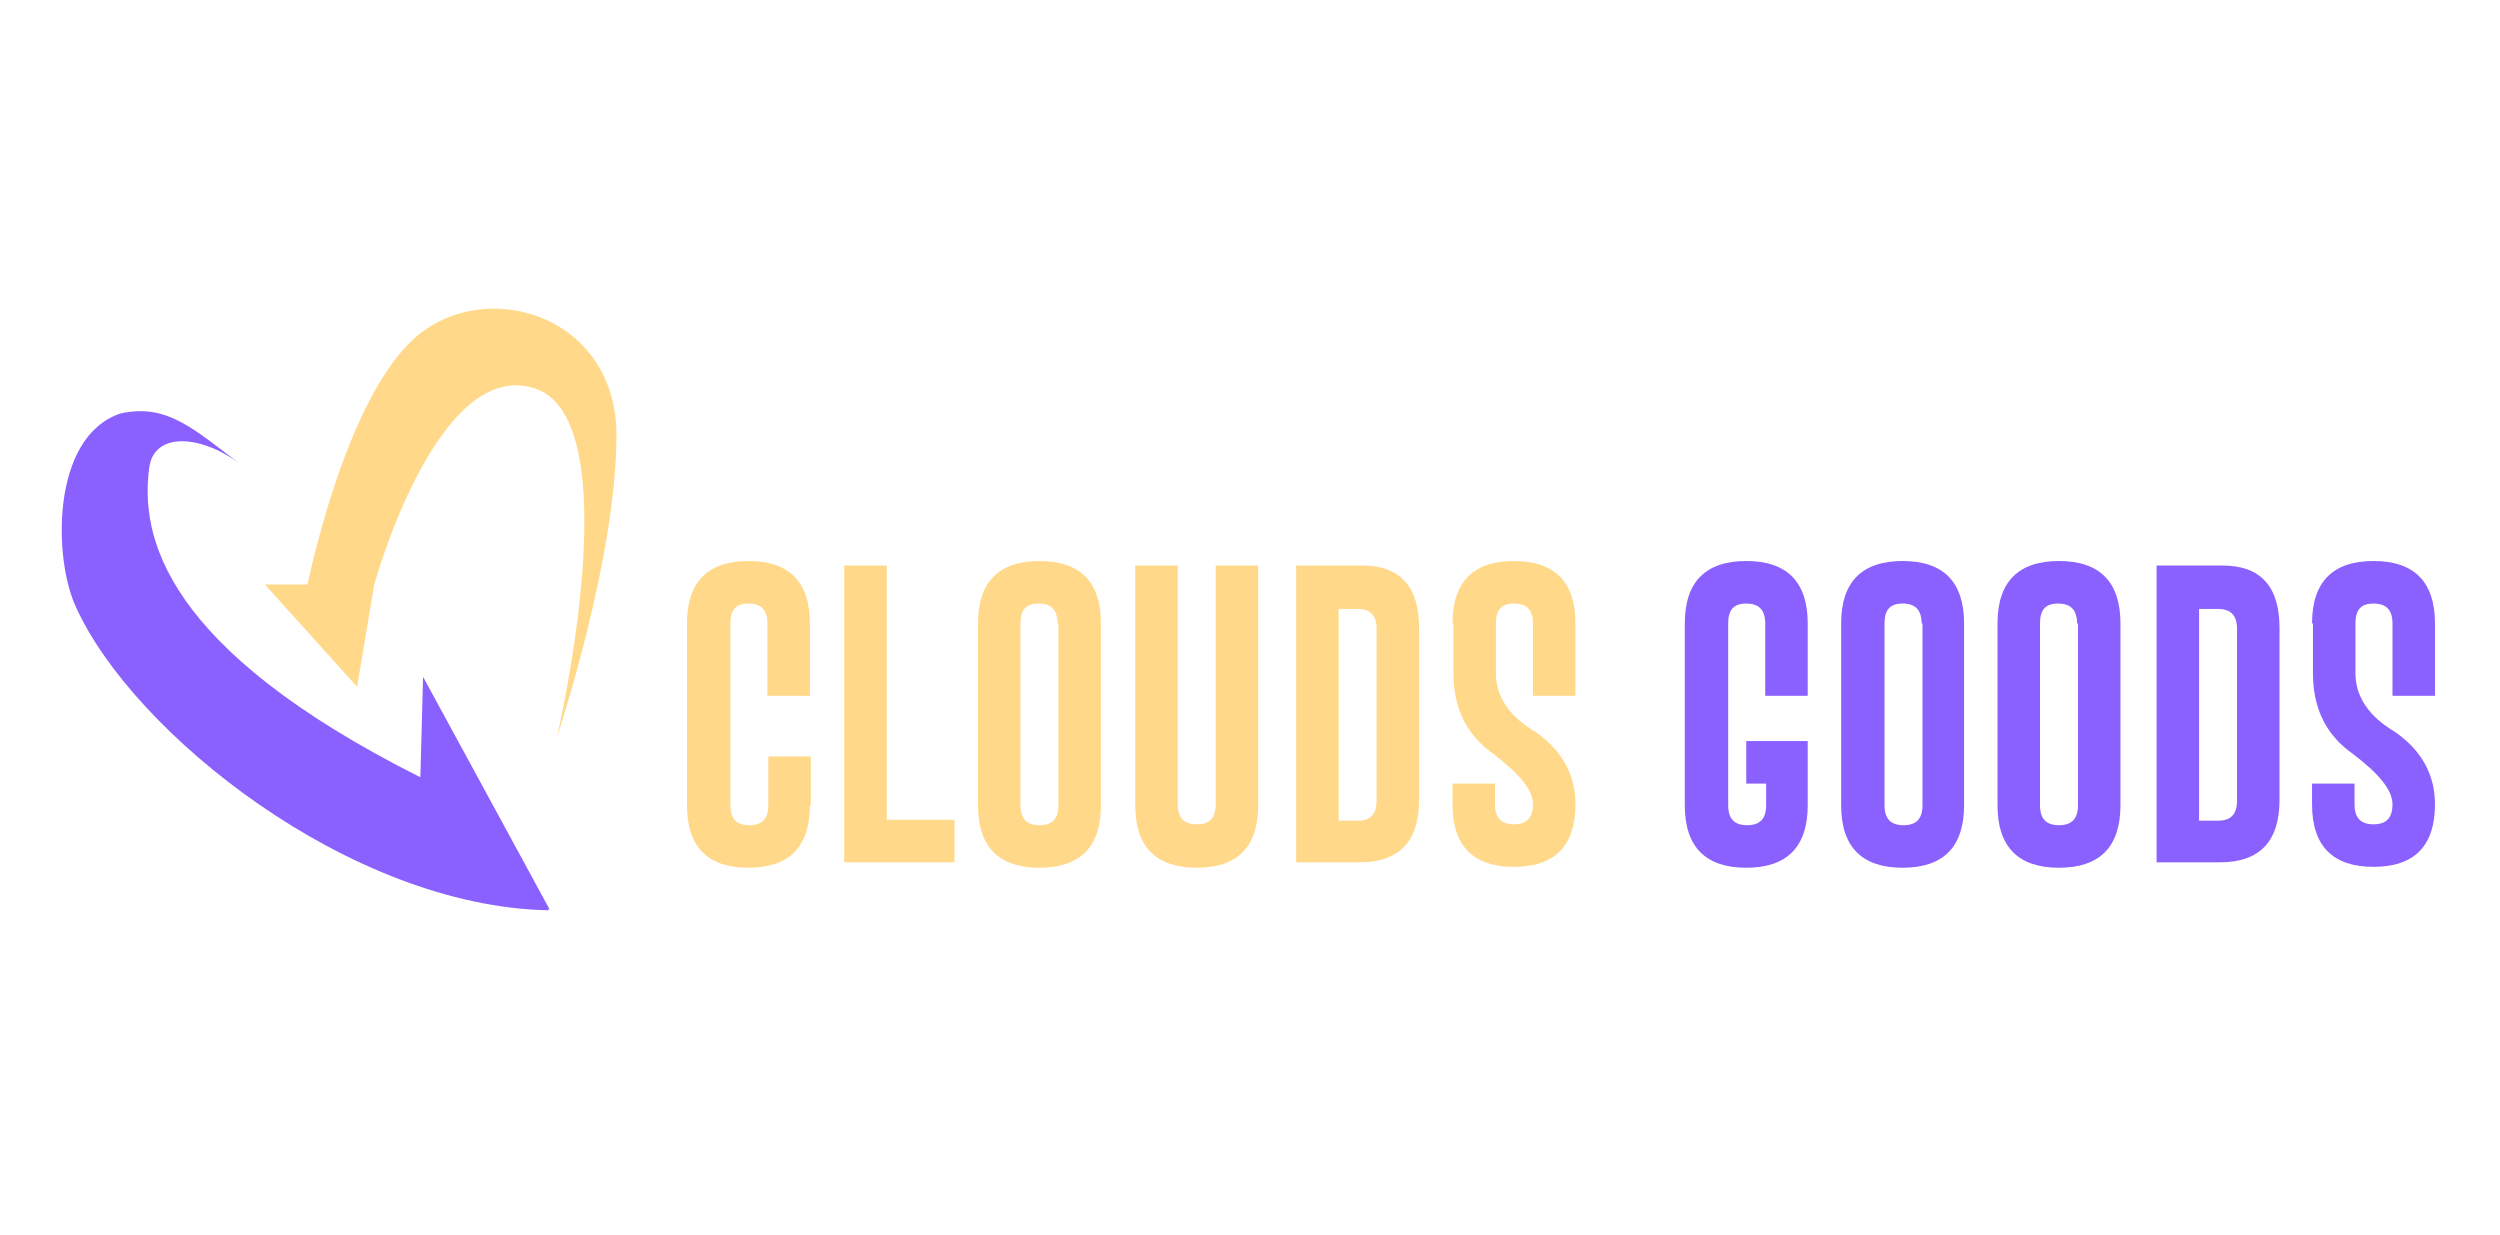
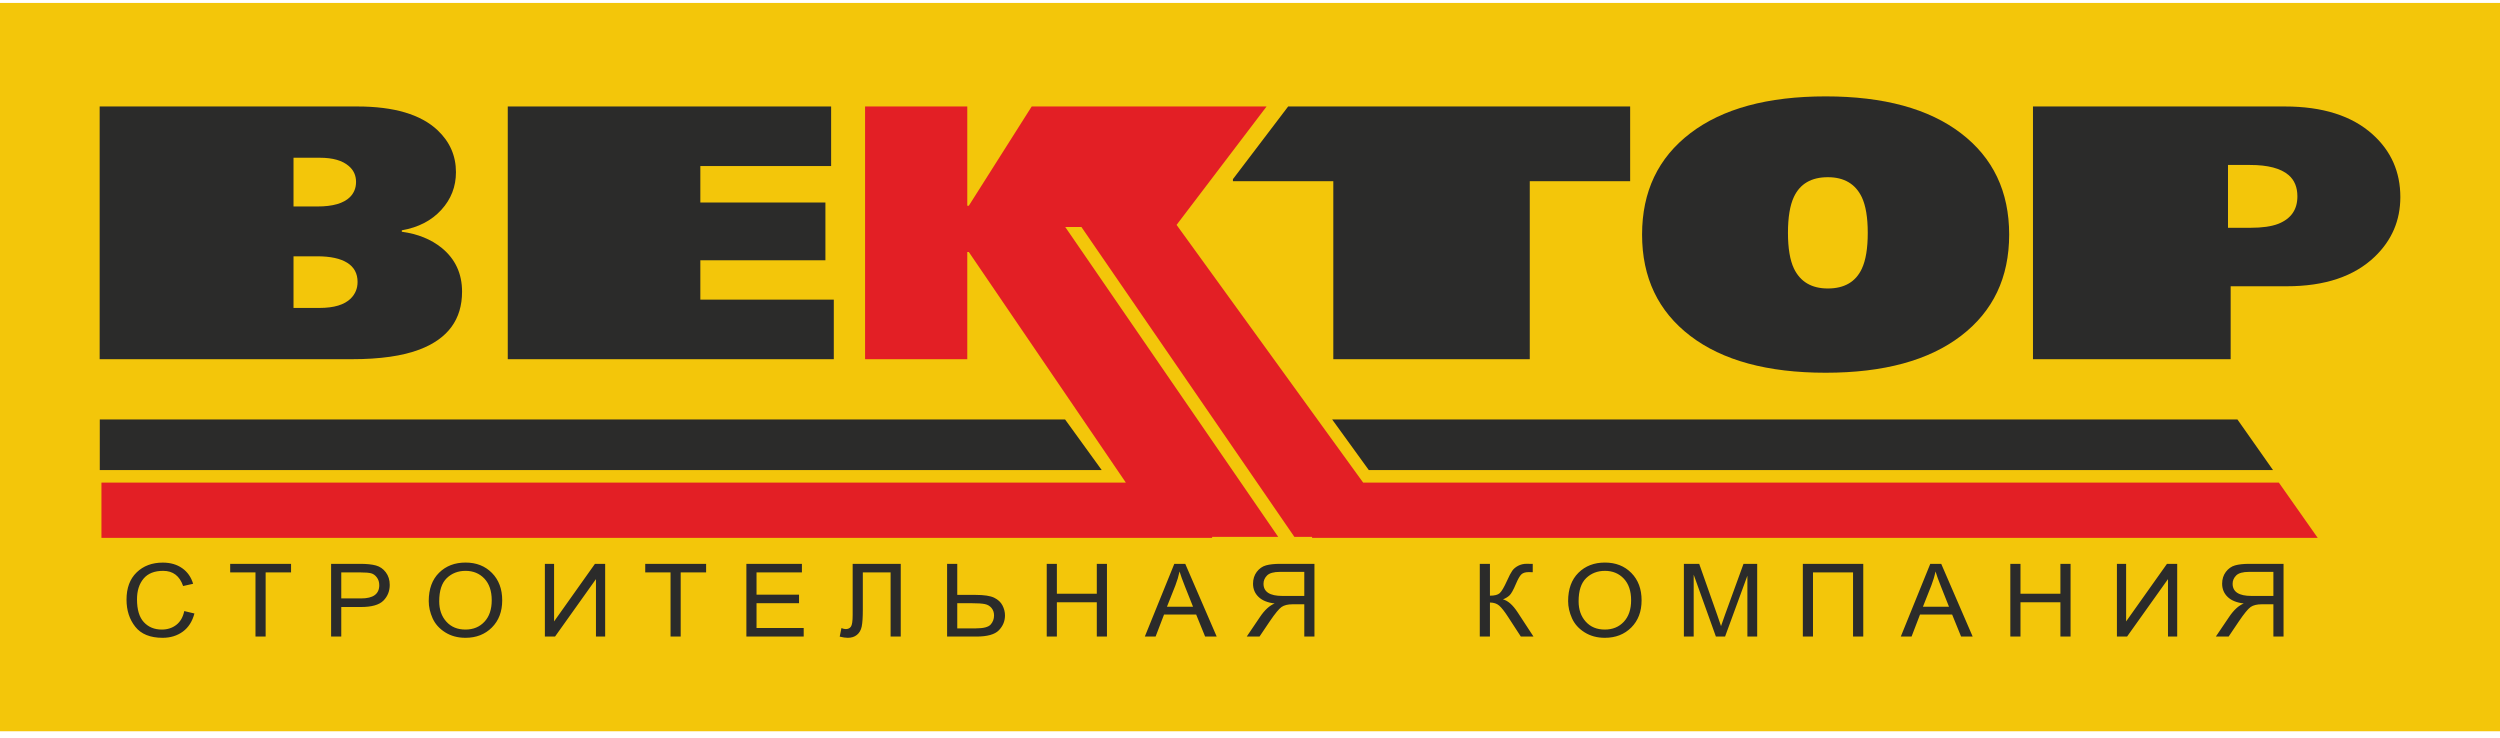
- <svg xmlns="http://www.w3.org/2000/svg" width="162" height="80" viewBox="0 0 162 80" fill="none">
-   <path d="M52.481 52.185C52.481 54.882 51.134 56.23 48.499 56.23C45.863 56.23 44.516 54.882 44.516 52.185V40.4C44.516 37.703 45.863 36.354 48.499 36.354C51.134 36.354 52.481 37.703 52.481 40.4V45.09H49.729V40.4C49.729 39.52 49.319 39.11 48.499 39.11C47.679 39.11 47.328 39.52 47.328 40.4V52.185C47.328 53.064 47.737 53.474 48.557 53.474C49.377 53.474 49.787 53.064 49.787 52.185V49.019H52.54V52.185H52.481Z" fill="#FFD989" />
-   <path d="M54.707 55.878V36.647H57.46V53.123H61.852V55.878H54.707Z" fill="#FFD989" />
-   <path d="M71.34 52.185C71.34 54.882 69.993 56.23 67.358 56.23C64.722 56.23 63.375 54.882 63.375 52.185V40.4C63.375 37.703 64.722 36.354 67.358 36.354C69.993 36.354 71.34 37.703 71.34 40.4V52.185ZM68.529 40.4C68.529 39.52 68.119 39.11 67.299 39.11C66.479 39.11 66.128 39.52 66.128 40.4V52.185C66.128 53.064 66.538 53.474 67.358 53.474C68.178 53.474 68.588 53.064 68.588 52.185V40.4H68.529Z" fill="#FFD989" />
-   <path d="M81.531 52.184C81.531 54.882 80.184 56.23 77.548 56.23C74.913 56.23 73.566 54.882 73.566 52.184V36.647H76.319V52.126C76.319 53.005 76.728 53.416 77.548 53.416C78.368 53.416 78.778 53.005 78.778 52.126V36.647H81.531V52.184V52.184Z" fill="#FFD989" />
-   <path d="M83.991 36.647H88.266C90.726 36.647 91.956 37.995 91.956 40.693V51.833C91.956 54.53 90.668 55.878 88.091 55.878H83.991V36.647V36.647ZM86.743 39.403V53.181H87.973C88.793 53.181 89.203 52.771 89.203 51.891V40.751C89.203 39.872 88.793 39.461 87.973 39.461H86.743V39.403Z" fill="#FFD989" />
-   <path d="M94.123 40.4C94.123 37.703 95.47 36.354 98.106 36.354C100.741 36.354 102.088 37.703 102.088 40.4V45.09H99.336V40.4C99.336 39.52 98.926 39.11 98.106 39.11C97.286 39.11 96.934 39.52 96.934 40.4V43.624C96.934 45.149 97.813 46.439 99.511 47.435C101.268 48.667 102.088 50.25 102.088 52.126C102.088 54.823 100.741 56.172 98.106 56.172C95.47 56.172 94.123 54.823 94.123 52.126V50.778H96.876V52.126C96.876 53.005 97.286 53.416 98.106 53.416C98.926 53.416 99.336 53.005 99.336 52.126C99.336 51.188 98.457 50.133 96.759 48.843C95.002 47.611 94.182 45.852 94.182 43.624V40.4H94.123Z" fill="#FFD989" />
-   <path d="M117.14 52.185C117.14 54.882 115.793 56.23 113.158 56.23C110.522 56.23 109.175 54.882 109.175 52.185V40.4C109.175 37.703 110.522 36.354 113.158 36.354C115.793 36.354 117.14 37.703 117.14 40.4V45.09H114.387V40.4C114.387 39.52 113.977 39.11 113.158 39.11C112.338 39.11 111.986 39.52 111.986 40.4V52.185C111.986 53.064 112.396 53.474 113.216 53.474C114.036 53.474 114.446 53.064 114.446 52.185V50.778H113.158V48.022H117.14V52.185Z" fill="#8A60FF" />
-   <path d="M127.272 52.185C127.272 54.882 125.925 56.23 123.29 56.23C120.654 56.23 119.307 54.882 119.307 52.185V40.4C119.307 37.703 120.654 36.354 123.29 36.354C125.925 36.354 127.272 37.703 127.272 40.4V52.185ZM124.52 40.4C124.52 39.52 124.11 39.11 123.29 39.11C122.47 39.11 122.118 39.52 122.118 40.4V52.185C122.118 53.064 122.528 53.474 123.348 53.474C124.168 53.474 124.578 53.064 124.578 52.185V40.4H124.52Z" fill="#8A60FF" />
-   <path d="M137.405 52.185C137.405 54.882 136.057 56.23 133.422 56.23C130.786 56.23 129.439 54.882 129.439 52.185V40.4C129.439 37.703 130.786 36.354 133.422 36.354C136.057 36.354 137.405 37.703 137.405 40.4V52.185ZM134.593 40.4C134.593 39.52 134.183 39.11 133.363 39.11C132.543 39.11 132.192 39.52 132.192 40.4V52.185C132.192 53.064 132.602 53.474 133.422 53.474C134.242 53.474 134.652 53.064 134.652 52.185V40.4H134.593Z" fill="#8A60FF" />
-   <path d="M139.747 36.647H144.023C146.482 36.647 147.712 37.995 147.712 40.693V51.833C147.712 54.53 146.424 55.878 143.847 55.878H139.747V36.647ZM142.5 39.403V53.181H143.73C144.55 53.181 144.96 52.771 144.96 51.891V40.751C144.96 39.872 144.55 39.461 143.73 39.461H142.5V39.403Z" fill="#8A60FF" />
-   <path d="M149.821 40.4C149.821 37.703 151.168 36.354 153.803 36.354C156.439 36.354 157.786 37.703 157.786 40.4V45.09H155.033V40.4C155.033 39.52 154.623 39.11 153.803 39.11C152.984 39.11 152.632 39.52 152.632 40.4V43.624C152.632 45.149 153.511 46.439 155.209 47.435C156.966 48.667 157.786 50.25 157.786 52.126C157.786 54.823 156.439 56.172 153.803 56.172C151.168 56.172 149.821 54.823 149.821 52.126V50.778H152.574V52.126C152.574 53.005 152.984 53.416 153.803 53.416C154.623 53.416 155.033 53.005 155.033 52.126C155.033 51.188 154.155 50.133 152.456 48.843C150.699 47.611 149.879 45.852 149.879 43.624V40.4H149.821Z" fill="#8A60FF" />
-   <path d="M35.614 58.928L27.415 43.859L27.239 50.367C10.547 41.983 9.083 34.712 9.669 30.315C9.961 27.97 13.066 28.087 15.818 30.256C12.655 27.911 10.899 26.094 7.794 26.797C3.285 28.322 3.46 36.237 4.925 39.344C8.614 47.494 22.671 58.752 35.556 58.986C35.556 58.928 35.497 58.869 35.438 58.869L35.614 58.928Z" fill="#8A60FF" />
-   <path d="M39.948 28.204C39.948 20.172 30.929 17.709 26.477 22.282C22.612 26.211 20.445 35.533 19.918 37.879H17.165L23.139 44.504L24.252 37.879C24.252 37.879 28.293 23.162 34.618 25.155C40.944 27.149 36.083 47.787 36.083 47.787C36.083 47.787 39.948 36.237 39.948 28.204Z" fill="#FFD989" />
+ <svg xmlns="http://www.w3.org/2000/svg" width="217" height="64" viewBox="0 0 217 64" fill="none">
+   <path fill-rule="evenodd" clip-rule="evenodd" d="M0 0.255H217V63.473H0V0.255Z" fill="#F3C60A" />
+   <path fill-rule="evenodd" clip-rule="evenodd" d="M174.396 20.36C174.396 24.093 173.001 27.025 170.209 29.157C167.418 31.289 163.503 32.354 158.465 32.354C153.426 32.354 149.511 31.289 146.719 29.157C143.928 27.025 142.532 24.093 142.532 20.36C142.532 16.627 143.928 13.695 146.719 11.564C149.511 9.432 153.426 8.366 158.465 8.366C163.503 8.366 167.418 9.432 170.209 11.564C173.001 13.695 174.396 16.627 174.396 20.36ZM162.121 20.21C162.121 18.883 161.95 17.854 161.608 17.123C161.052 15.962 160.068 15.381 158.658 15.381C157.225 15.381 156.243 15.953 155.708 17.098C155.366 17.829 155.195 18.866 155.195 20.21C155.195 21.538 155.366 22.567 155.708 23.298C156.264 24.459 157.247 25.04 158.658 25.04C160.089 25.04 161.074 24.468 161.608 23.323C161.95 22.592 162.121 21.555 162.121 20.21Z" fill="#2B2B2A" />
+   <path fill-rule="evenodd" clip-rule="evenodd" d="M208.35 17.108C208.35 19.134 207.611 20.858 206.133 22.279C204.346 23.992 201.797 24.848 198.487 24.848H193.621V31.179C172.026 31.179 196.799 31.179 176.462 31.179V9.242H198.321C201.609 9.242 204.145 10.049 205.934 11.655C207.543 13.099 208.35 14.914 208.35 17.108ZM199.414 17.046C199.414 16.252 199.16 15.635 198.653 15.197C197.968 14.611 196.854 14.319 195.309 14.319H193.39V19.772H195.343C196.358 19.772 197.163 19.657 197.759 19.427C198.862 18.988 199.414 18.195 199.414 17.046Z" fill="#2B2B2A" />
+   <path fill-rule="evenodd" clip-rule="evenodd" d="M72.374 31.178H44.074V9.242H72.142V14.413H60.79V17.578H71.646V22.592H60.79V26.008H72.374V31.178Z" fill="#2B2B2A" />
+   <path fill-rule="evenodd" clip-rule="evenodd" d="M40.107 25.319C40.107 27.721 38.883 29.394 36.432 30.333C34.955 30.898 32.99 31.178 30.541 31.178C-1.816 31.178 33.116 31.178 8.65 31.178V9.242H31.005C34.204 9.242 36.532 9.932 37.989 11.311C39.047 12.313 39.577 13.526 39.577 14.946C39.577 16.199 39.153 17.291 38.302 18.221C37.453 19.15 36.311 19.74 34.877 19.991V20.116C36.267 20.304 37.425 20.774 38.352 21.527C39.522 22.488 40.107 23.752 40.107 25.319ZM30.905 15.792C30.905 15.228 30.695 14.768 30.276 14.413C29.725 13.932 28.887 13.692 27.761 13.692H25.477V17.922H27.562C28.887 17.922 29.824 17.651 30.376 17.108C30.729 16.753 30.905 16.314 30.905 15.792ZM31.037 24.472C31.037 23.741 30.74 23.188 30.144 22.811C29.548 22.436 28.677 22.247 27.529 22.247H25.477V26.729H27.728C28.985 26.729 29.89 26.457 30.442 25.914C30.839 25.517 31.037 25.037 31.037 24.472Z" fill="#2B2B2A" />
+   <path fill-rule="evenodd" clip-rule="evenodd" d="M132.784 31.178C111.77 31.178 135.658 31.178 115.731 31.178V15.729H107.018V15.55L111.812 9.242H115.731H132.784H141.497V15.729H132.784V31.178Z" fill="#2B2B2A" />
+   <path fill-rule="evenodd" clip-rule="evenodd" d="M8.805 36.551H92.374L95.348 40.658H8.805V36.551ZM115.912 36.551H194.133L197.021 40.658H118.886L118.525 40.16L115.912 36.551Z" fill="#2B2B2A" stroke="#2B2B2A" stroke-width="0.288" stroke-miterlimit="22.926" />
+   <path fill-rule="evenodd" clip-rule="evenodd" d="M113.888 46.599H112.351L93.868 19.706H92.464L110.947 46.599H105.212V46.684H8.805V41.892H97.725L84.091 21.871H83.959V31.178H75.088V9.242H83.959V17.86H84.091L89.552 9.242H109.939L102.127 19.521L118.324 41.892H197.806L201.176 46.684H113.888V46.599Z" fill="#E31F25" />
+   <path d="M15.994 53.041L16.876 53.251C16.694 53.94 16.359 54.465 15.87 54.824C15.379 55.182 14.795 55.362 14.116 55.362C13.04 55.362 12.248 55.041 11.742 54.402C11.236 53.761 10.982 52.978 10.982 52.05C10.982 51.04 11.274 50.251 11.86 49.685C12.445 49.118 13.203 48.834 14.129 48.834C14.797 48.834 15.361 48.997 15.819 49.323C16.278 49.648 16.593 50.098 16.762 50.673L15.895 50.867C15.593 49.989 15.016 49.55 14.162 49.55C13.403 49.55 12.836 49.776 12.459 50.227C12.082 50.68 11.892 51.277 11.892 52.021C11.892 52.913 12.089 53.573 12.485 54.002C12.881 54.431 13.401 54.646 14.044 54.646C14.531 54.646 14.95 54.511 15.3 54.242C15.651 53.971 15.882 53.572 15.994 53.041ZM22.176 55.254V49.687H19.98V48.941H25.264V49.687H23.058V55.254H22.176ZM28.74 55.254V48.941H31.255C31.831 48.941 32.291 48.988 32.634 49.084C32.975 49.178 33.261 49.375 33.488 49.676C33.716 49.976 33.829 50.339 33.829 50.767C33.829 51.309 33.646 51.766 33.28 52.135C32.912 52.504 32.263 52.688 31.333 52.688H29.622V55.254H28.74ZM29.622 51.943H31.345C31.87 51.943 32.264 51.847 32.527 51.655C32.789 51.462 32.92 51.176 32.92 50.793C32.92 50.526 32.848 50.299 32.705 50.113C32.564 49.926 32.398 49.809 32.209 49.76C32.018 49.712 31.724 49.687 31.328 49.687H29.622V51.943ZM37.214 52.179C37.214 51.129 37.512 50.308 38.11 49.716C38.708 49.125 39.473 48.83 40.408 48.83C41.345 48.83 42.109 49.131 42.702 49.732C43.295 50.333 43.592 51.124 43.592 52.106C43.592 53.082 43.294 53.868 42.696 54.467C42.098 55.063 41.334 55.362 40.403 55.362C39.732 55.362 39.145 55.203 38.641 54.886C38.135 54.568 37.772 54.161 37.548 53.663C37.326 53.164 37.214 52.67 37.214 52.179ZM38.124 52.193C38.124 52.913 38.33 53.502 38.743 53.959C39.155 54.417 39.707 54.646 40.398 54.646C41.078 54.646 41.628 54.42 42.05 53.968C42.471 53.516 42.682 52.894 42.682 52.102C42.682 51.299 42.469 50.673 42.045 50.223C41.62 49.775 41.077 49.55 40.412 49.55C39.76 49.55 39.215 49.76 38.779 50.182C38.343 50.604 38.124 51.274 38.124 52.193ZM47.295 48.941H48.094V53.94L51.642 48.941H52.528V55.254H51.729V50.267L48.177 55.254H47.295V48.941ZM58.203 55.254V49.687H56.006V48.941H61.291V49.687H59.084V55.254H58.203ZM64.786 55.254V48.941H69.606V49.687H65.667V51.619H69.356V52.36H65.667V54.509H69.761V55.254H64.786ZM74.011 48.941H78.185V55.254H77.304V49.687H74.893V52.938C74.893 53.598 74.86 54.081 74.795 54.389C74.73 54.696 74.593 54.934 74.383 55.106C74.174 55.277 73.908 55.362 73.587 55.362C73.393 55.362 73.16 55.328 72.887 55.259L73.037 54.518C73.182 54.575 73.306 54.605 73.41 54.605C73.61 54.605 73.761 54.533 73.86 54.392C73.961 54.249 74.011 53.914 74.011 53.385V48.941ZM82.208 48.941H83.09V51.637H84.681C85.425 51.637 85.963 51.719 86.296 51.883C86.629 52.046 86.87 52.269 87.014 52.55C87.16 52.832 87.233 53.122 87.233 53.42C87.233 53.908 87.058 54.336 86.706 54.703C86.355 55.071 85.7 55.254 84.742 55.254H82.208V48.941ZM83.09 54.543H84.704C85.359 54.543 85.787 54.433 85.985 54.214C86.184 53.995 86.283 53.73 86.283 53.42C86.283 53.167 86.212 52.953 86.067 52.776C85.923 52.6 85.731 52.487 85.491 52.435C85.252 52.384 84.846 52.357 84.273 52.357H83.09V54.543ZM90.856 55.254V48.941H91.737V51.534H95.202V48.941H96.084V55.254H95.202V52.279H91.737V55.254H90.856ZM99.37 55.254L101.93 48.941H102.88L105.609 55.254H104.605L103.827 53.342H101.039L100.306 55.254H99.37ZM101.293 52.662H103.554L102.858 50.914C102.636 50.357 102.479 49.92 102.385 49.604C102.299 50.01 102.18 50.411 102.026 50.809L101.293 52.662ZM114.094 55.254H113.212V52.452H112.189C111.788 52.452 111.473 52.529 111.242 52.684C111.015 52.842 110.671 53.261 110.209 53.942L109.326 55.254H108.216L109.377 53.536C109.779 52.942 110.202 52.557 110.641 52.382C110.026 52.31 109.559 52.121 109.241 51.813C108.922 51.506 108.763 51.124 108.763 50.664C108.763 50.272 108.87 49.929 109.085 49.639C109.304 49.353 109.571 49.163 109.886 49.075C110.202 48.986 110.618 48.941 111.136 48.941H114.094V55.254ZM113.212 51.727V49.639H111.101C110.563 49.639 110.191 49.742 109.981 49.95C109.775 50.158 109.672 50.398 109.672 50.668C109.672 51.021 109.809 51.286 110.082 51.462C110.355 51.639 110.765 51.727 111.315 51.727H113.212ZM128.445 48.941H129.327V51.706C129.73 51.706 130.013 51.633 130.177 51.484C130.34 51.336 130.55 50.981 130.805 50.419C130.989 50.005 131.142 49.713 131.263 49.542C131.382 49.371 131.553 49.228 131.773 49.112C131.995 48.996 132.239 48.937 132.506 48.937C132.846 48.937 133.025 48.94 133.042 48.946V49.669C133.012 49.669 132.953 49.667 132.865 49.664C132.768 49.662 132.71 49.66 132.688 49.66C132.405 49.66 132.196 49.725 132.057 49.854C131.919 49.983 131.761 50.26 131.582 50.682C131.359 51.215 131.168 51.552 131.014 51.691C130.859 51.83 130.674 51.941 130.458 52.025C130.89 52.137 131.314 52.513 131.733 53.153L133.107 55.254H132.009L130.896 53.541C130.589 53.067 130.333 52.742 130.128 52.565C129.921 52.388 129.654 52.3 129.327 52.3V55.254H128.445V48.941ZM136.113 52.179C136.113 51.129 136.411 50.308 137.009 49.716C137.606 49.125 138.372 48.83 139.306 48.83C140.244 48.83 141.008 49.131 141.601 49.732C142.194 50.333 142.49 51.124 142.49 52.106C142.49 53.082 142.192 53.868 141.595 54.467C140.997 55.063 140.233 55.362 139.302 55.362C138.631 55.362 138.044 55.203 137.54 54.886C137.033 54.568 136.67 54.161 136.447 53.663C136.225 53.164 136.113 52.67 136.113 52.179ZM137.023 52.193C137.023 52.913 137.229 53.502 137.642 53.959C138.053 54.417 138.606 54.646 139.297 54.646C139.977 54.646 140.526 54.42 140.949 53.968C141.369 53.516 141.581 52.894 141.581 52.102C141.581 51.299 141.368 50.673 140.944 50.223C140.519 49.775 139.975 49.55 139.311 49.55C138.659 49.55 138.114 49.76 137.678 50.182C137.241 50.604 137.023 51.274 137.023 52.193ZM146.161 55.254V48.941H147.49L149.067 53.411L149.385 54.346C149.449 54.145 149.568 53.808 149.741 53.333L151.337 48.941H152.524V55.254H151.674V49.97L149.736 55.254H148.94L147.012 49.88V55.254H146.161ZM156.486 48.941H161.731V55.254H160.844V49.687H157.368V55.254H156.486V48.941ZM164.988 55.254L167.548 48.941H168.498L171.228 55.254H170.223L169.445 53.342H166.657L165.924 55.254H164.988ZM166.912 52.662H169.172L168.477 50.914C168.255 50.357 168.098 49.92 168.003 49.604C167.918 50.01 167.798 50.411 167.644 50.809L166.912 52.662ZM174.496 55.254V48.941H175.378V51.534H178.843V48.941H179.725V55.254H178.843V52.279H175.378V55.254H174.496ZM183.748 48.941H184.547V53.94L188.094 48.941H188.981V55.254H188.181V50.267L184.629 55.254H183.748V48.941ZM198.212 55.254H197.33V52.452H196.307C195.907 52.452 195.592 52.529 195.36 52.684C195.134 52.842 194.789 53.261 194.328 53.942L193.445 55.254H192.335L193.496 53.536C193.898 52.942 194.32 52.557 194.76 52.382C194.145 52.31 193.677 52.121 193.359 51.813C193.041 51.506 192.881 51.124 192.881 50.664C192.881 50.272 192.988 49.929 193.204 49.639C193.423 49.353 193.69 49.163 194.005 49.075C194.32 48.986 194.736 48.941 195.255 48.941H198.212V55.254ZM197.33 51.727V49.639H195.219C194.682 49.639 194.309 49.742 194.1 49.95C193.893 50.158 193.791 50.398 193.791 50.668C193.791 51.021 193.928 51.286 194.201 51.462C194.474 51.639 194.884 51.727 195.433 51.727H197.33Z" fill="#2B2B2A" />
</svg>
